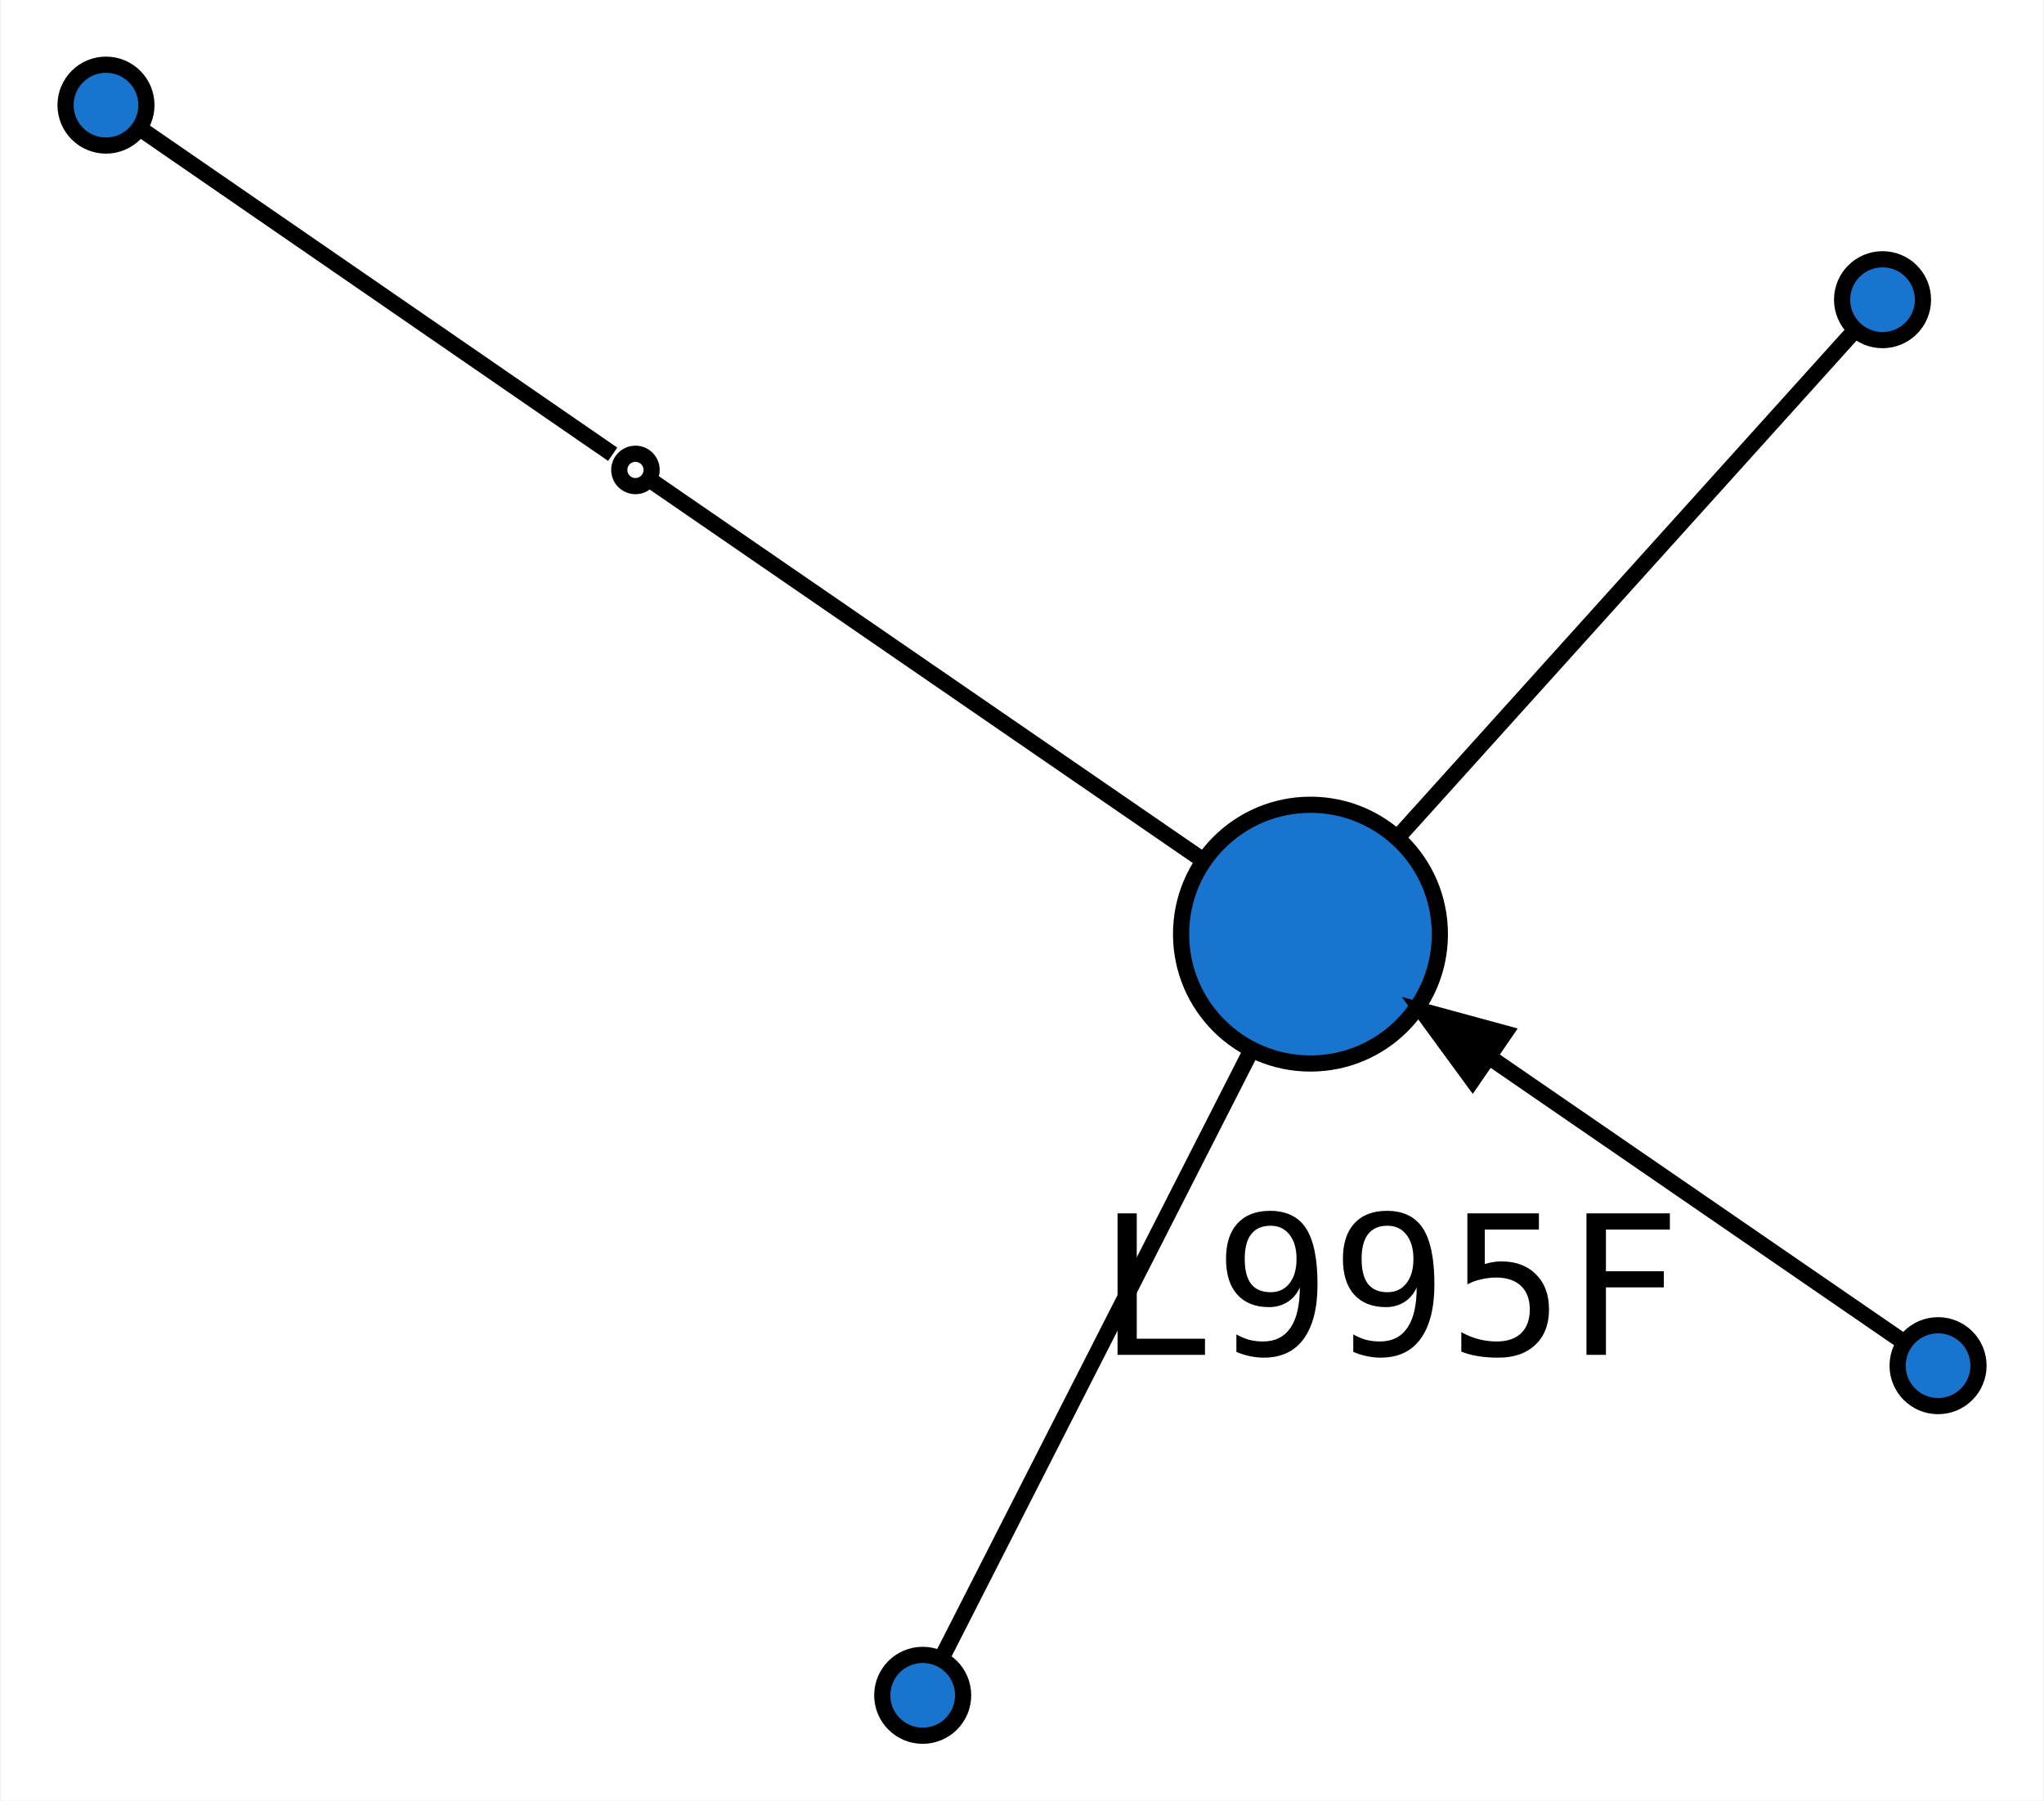
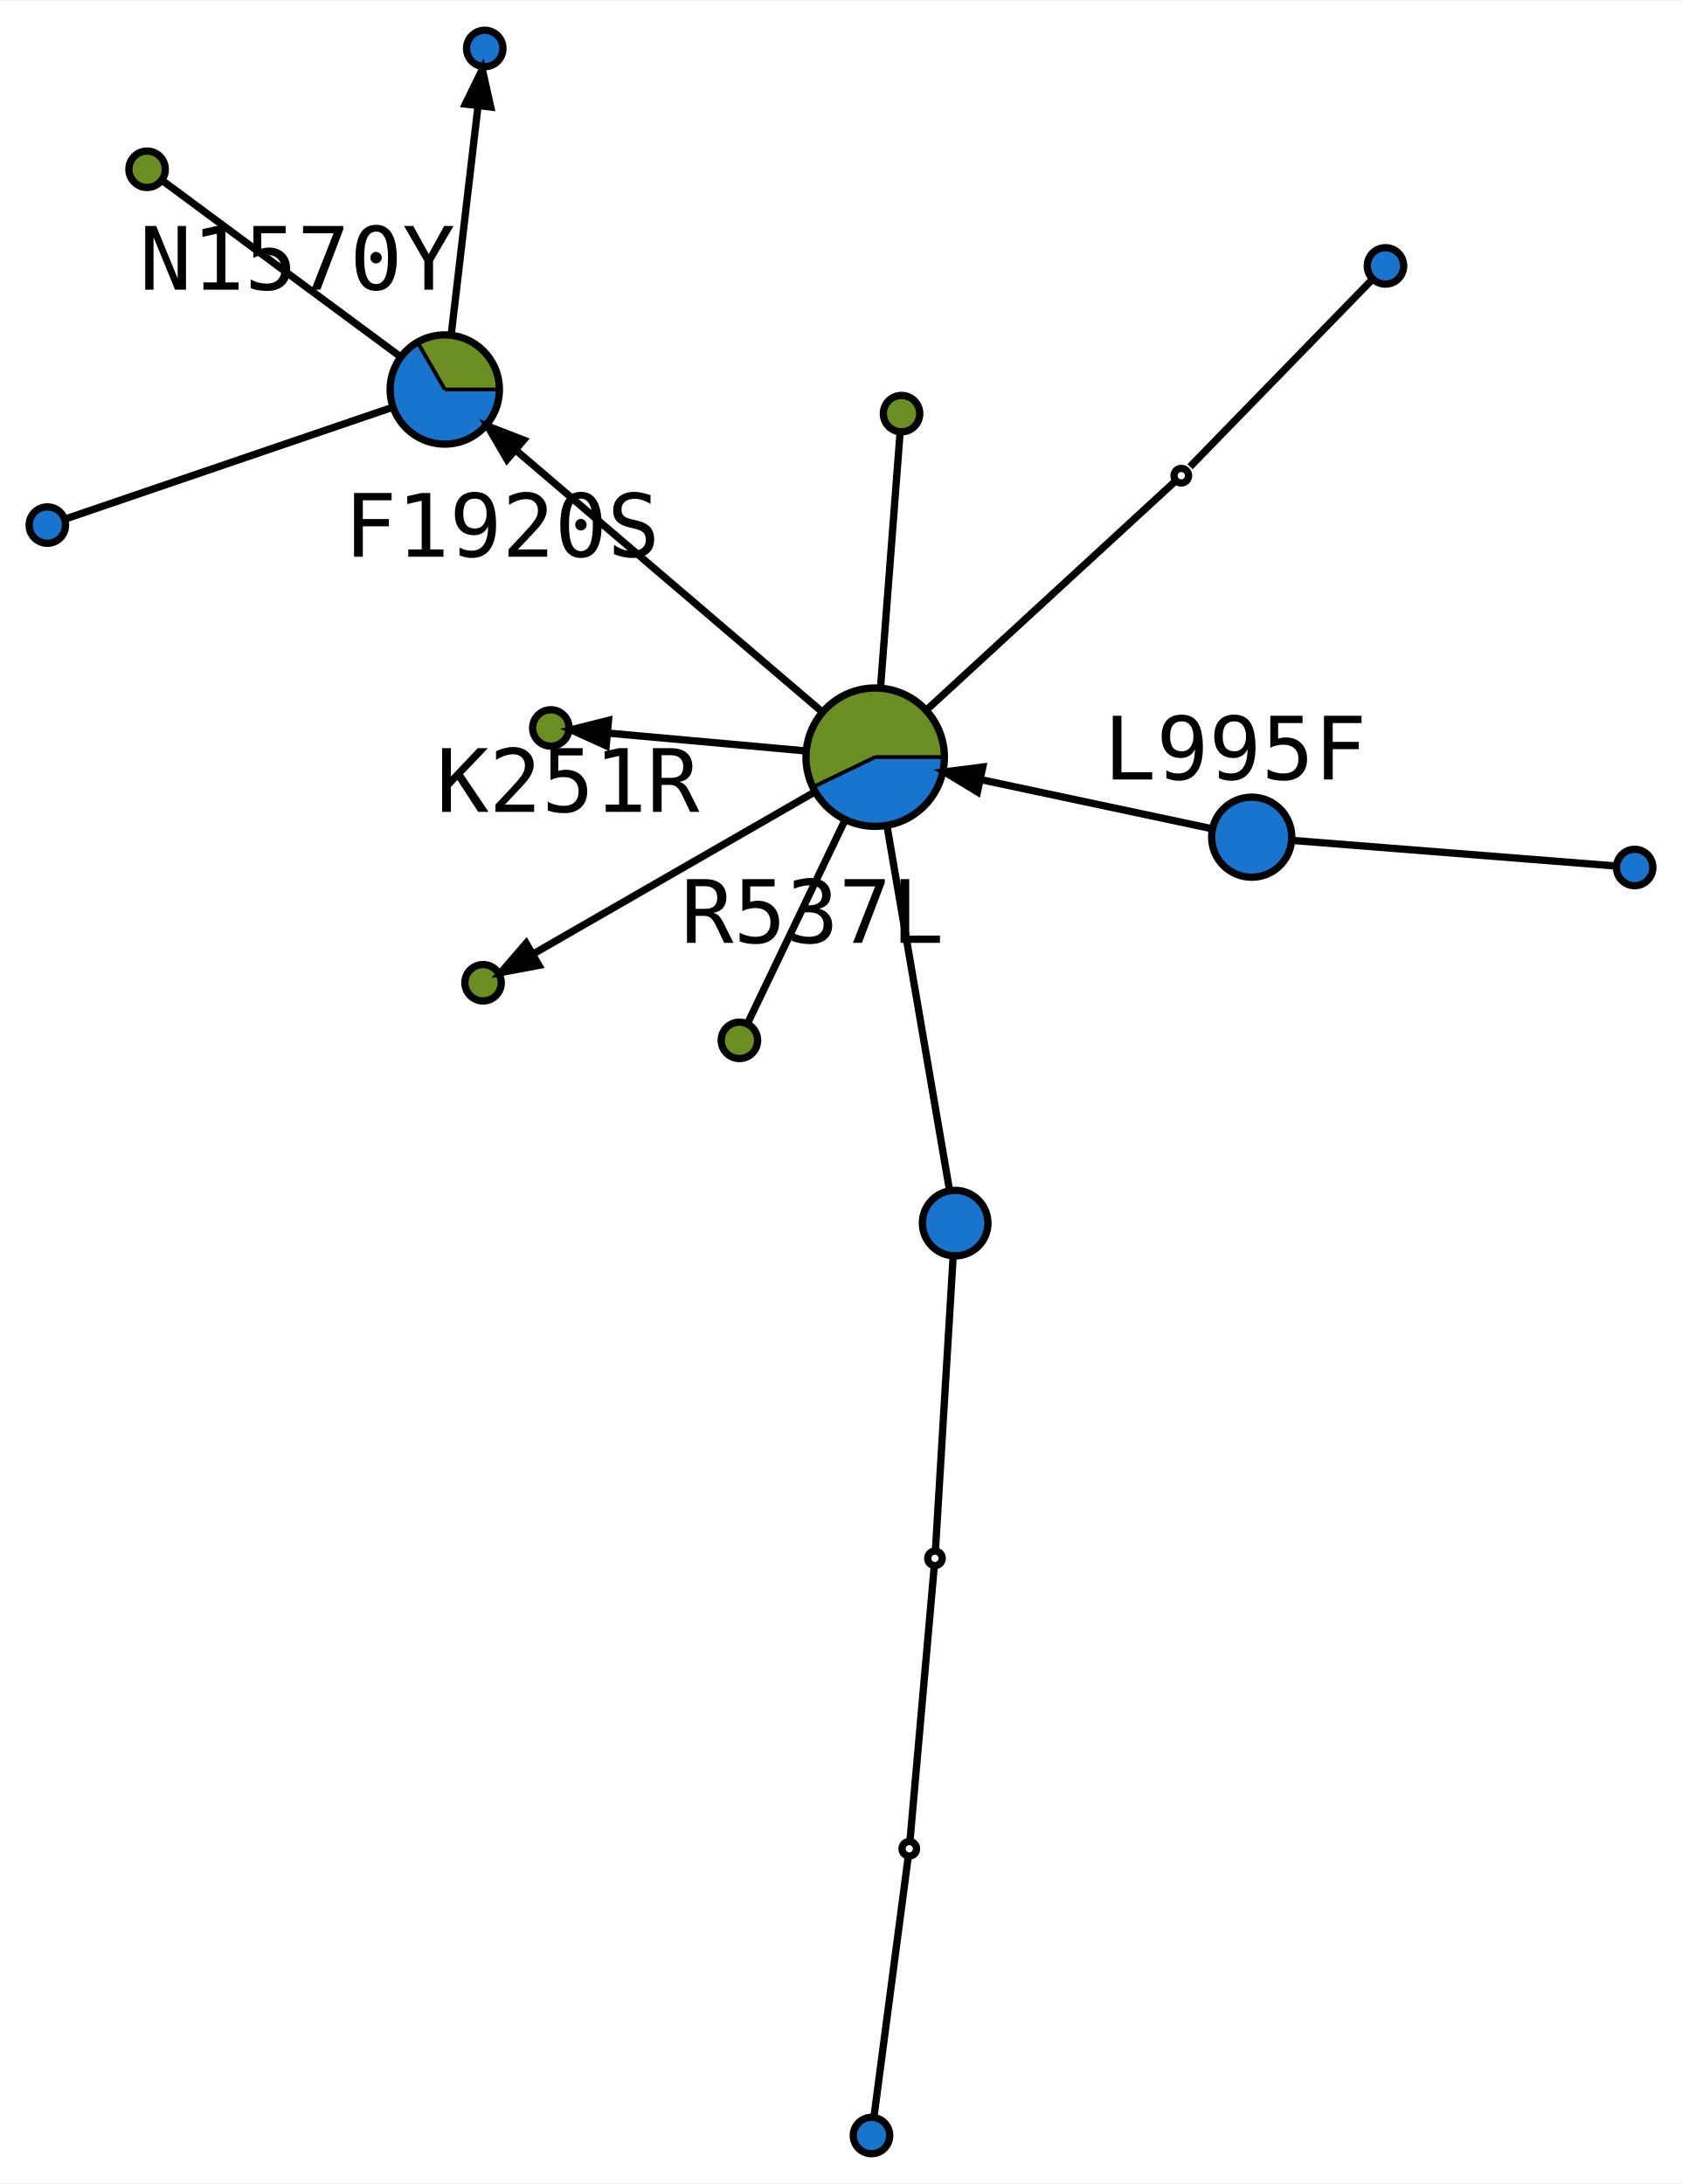
- <svg xmlns="http://www.w3.org/2000/svg" width="126pt" height="111pt" viewBox="0.00 0.00 126.27 111.33">
-   <g id="graph0" class="graph" transform="scale(1 1) rotate(0) translate(74.5933 95.9322)">
-     <polygon fill="white" stroke="none" points="-74.593,15.394 -74.593,-95.932 51.679,-95.932 51.679,15.394 -74.593,15.394" />
+ <svg xmlns="http://www.w3.org/2000/svg" width="231pt" height="300pt" viewBox="0.00 0.00 230.93 299.60">
+   <g id="graph0" class="graph" transform="scale(1 1) rotate(0) translate(71.9456 163.435)">
+     <polygon fill="white" stroke="none" points="-71.946,136.165 -71.946,-163.435 158.985,-163.435 158.985,136.165 -71.946,136.165" />
    <g id="node1" class="node">
-       <ellipse fill="#1874cd" stroke="black" cx="6.377" cy="-38.172" rx="8" ry="8" />
+       <ellipse fill="#1874cd" stroke="black" cx="-5.391" cy="-156.935" rx="2.5" ry="2.5" />
+     </g>
+     <g id="node2" class="node">
+       <path fill="olivedrab" stroke="black" stroke-width="0.5" d="M48.213,-59.614C48.213,-59.614 57.713,-59.614 57.713,-59.614 57.713,-59.969 57.693,-60.324 57.654,-60.677 57.614,-61.031 57.554,-61.381 57.475,-61.728 57.396,-62.074 57.298,-62.416 57.18,-62.751 57.063,-63.087 56.927,-63.415 56.773,-63.736 56.618,-64.056 56.446,-64.367 56.257,-64.668 56.068,-64.969 55.862,-65.259 55.641,-65.537 55.419,-65.815 55.182,-66.08 54.931,-66.331 54.679,-66.582 54.414,-66.82 54.136,-67.041 53.859,-67.263 53.569,-67.468 53.268,-67.657 52.967,-67.847 52.655,-68.019 52.335,-68.173 52.015,-68.327 51.686,-68.463 51.351,-68.581 51.016,-68.698 50.674,-68.796 50.327,-68.876 49.981,-68.954 49.63,-69.014 49.277,-69.054 48.924,-69.094 48.569,-69.114 48.213,-69.114 47.858,-69.114 47.503,-69.094 47.15,-69.054 46.797,-69.014 46.446,-68.954 46.099,-68.876 45.753,-68.796 45.411,-68.698 45.076,-68.581 44.74,-68.463 44.412,-68.327 44.091,-68.173 43.771,-68.019 43.46,-67.847 43.159,-67.657 42.858,-67.468 42.568,-67.263 42.29,-67.041 42.012,-66.82 41.747,-66.582 41.496,-66.331 41.245,-66.08 41.008,-65.815 40.786,-65.537 40.564,-65.259 40.358,-64.969 40.169,-64.668 39.98,-64.367 39.808,-64.056 39.654,-63.736 39.5,-63.415 39.364,-63.087 39.246,-62.751 39.129,-62.416 39.031,-62.074 38.952,-61.728 38.872,-61.381 38.813,-61.031 38.773,-60.677 38.733,-60.324 38.713,-59.969 38.713,-59.614 38.713,-59.258 38.733,-58.903 38.773,-58.55 38.813,-58.197 38.872,-57.846 38.952,-57.5 39.031,-57.153 39.129,-56.811 39.246,-56.476 39.364,-56.141 39.5,-55.812 39.654,-55.492 39.654,-55.492 48.213,-59.614 48.213,-59.614" />
+       <path fill="#1874cd" stroke="black" stroke-width="0.5" d="M48.213,-59.614C48.213,-59.614 39.654,-55.492 39.654,-55.492 39.886,-55.011 40.157,-54.551 40.465,-54.116 40.774,-53.681 41.119,-53.273 41.496,-52.896 41.873,-52.519 42.281,-52.174 42.716,-51.866 43.151,-51.557 43.611,-51.286 44.091,-51.054 44.572,-50.823 45.071,-50.633 45.583,-50.485 46.096,-50.337 46.62,-50.233 47.15,-50.173 47.679,-50.114 48.214,-50.099 48.746,-50.129 49.278,-50.158 49.807,-50.233 50.327,-50.352 50.847,-50.471 51.356,-50.633 51.849,-50.837 52.342,-51.041 52.816,-51.286 53.268,-51.57 53.719,-51.853 54.146,-52.175 54.544,-52.53 54.941,-52.885 55.308,-53.274 55.641,-53.691 55.973,-54.107 56.27,-54.552 56.528,-55.018 56.786,-55.485 57.004,-55.973 57.18,-56.476 57.356,-56.979 57.49,-57.497 57.579,-58.022 57.668,-58.548 57.713,-59.08 57.713,-59.614 57.713,-59.614 48.213,-59.614 48.213,-59.614" />
+       <ellipse fill="none" stroke="black" cx="48.213" cy="-59.614" rx="9.5" ry="9.5" />
    </g>
    <g id="node3" class="node">
-       <ellipse fill="#1874cd" stroke="black" cx="-17.598" cy="8.894" rx="2.5" ry="2.5" />
+       <path fill="olivedrab" stroke="black" stroke-width="0.5" d="M-10.88,-110.103C-10.88,-110.103 -3.38,-110.103 -3.38,-110.103 -3.38,-110.431 -3.401,-110.758 -3.444,-111.082 -3.487,-111.407 -3.551,-111.728 -3.635,-112.044 -3.72,-112.361 -3.826,-112.671 -3.951,-112.973 -4.076,-113.276 -4.221,-113.57 -4.385,-113.853 -4.548,-114.137 -4.73,-114.409 -4.93,-114.669 -5.129,-114.929 -5.345,-115.175 -5.577,-115.407 -5.808,-115.638 -6.054,-115.854 -6.314,-116.053 -6.574,-116.253 -6.846,-116.435 -7.13,-116.598 -7.413,-116.762 -7.707,-116.907 -8.01,-117.032 -8.312,-117.158 -8.623,-117.263 -8.939,-117.348 -9.255,-117.432 -9.576,-117.496 -9.901,-117.539 -10.226,-117.582 -10.553,-117.603 -10.88,-117.603 -11.207,-117.603 -11.534,-117.582 -11.859,-117.539 -12.183,-117.496 -12.505,-117.432 -12.821,-117.348 -13.137,-117.263 -13.448,-117.158 -13.75,-117.032 -14.053,-116.907 -14.346,-116.762 -14.63,-116.598 -14.63,-116.598 -10.88,-110.103 -10.88,-110.103" />
+       <path fill="#1874cd" stroke="black" stroke-width="0.5" d="M-10.88,-110.103C-10.88,-110.103 -14.63,-116.598 -14.63,-116.598 -14.913,-116.435 -15.186,-116.253 -15.446,-116.053 -15.705,-115.854 -15.952,-115.638 -16.183,-115.407 -16.415,-115.175 -16.631,-114.929 -16.83,-114.669 -17.029,-114.409 -17.211,-114.137 -17.375,-113.853 -17.539,-113.57 -17.684,-113.276 -17.809,-112.973 -17.934,-112.671 -18.04,-112.361 -18.124,-112.044 -18.209,-111.728 -18.273,-111.407 -18.316,-111.082 -18.358,-110.758 -18.38,-110.431 -18.38,-110.103 -18.38,-109.776 -18.358,-109.449 -18.316,-109.124 -18.273,-108.8 -18.209,-108.478 -18.124,-108.162 -18.04,-107.846 -17.934,-107.536 -17.809,-107.233 -17.684,-106.931 -17.539,-106.637 -17.375,-106.353 -17.211,-106.07 -17.029,-105.797 -16.83,-105.538 -16.631,-105.278 -16.415,-105.031 -16.183,-104.8 -15.952,-104.568 -15.705,-104.352 -15.446,-104.153 -15.186,-103.954 -14.913,-103.772 -14.63,-103.608 -14.346,-103.444 -14.053,-103.299 -13.75,-103.174 -13.448,-103.049 -13.137,-102.944 -12.821,-102.859 -12.505,-102.774 -12.183,-102.71 -11.859,-102.667 -11.534,-102.625 -11.207,-102.603 -10.88,-102.603 -10.553,-102.603 -10.226,-102.625 -9.901,-102.667 -9.576,-102.71 -9.255,-102.774 -8.939,-102.859 -8.623,-102.944 -8.312,-103.049 -8.01,-103.174 -7.707,-103.299 -7.413,-103.444 -7.13,-103.608 -6.846,-103.772 -6.574,-103.954 -6.314,-104.153 -6.054,-104.352 -5.808,-104.568 -5.577,-104.8 -5.345,-105.031 -5.129,-105.278 -4.93,-105.538 -4.73,-105.797 -4.548,-106.07 -4.385,-106.353 -4.221,-106.637 -4.076,-106.931 -3.951,-107.233 -3.826,-107.536 -3.72,-107.846 -3.635,-108.162 -3.551,-108.478 -3.487,-108.8 -3.444,-109.124 -3.401,-109.449 -3.38,-109.776 -3.38,-110.103 -3.38,-110.103 -10.88,-110.103 -10.88,-110.103" />
+       <ellipse fill="none" stroke="black" cx="-10.88" cy="-110.103" rx="7.5" ry="7.5" />
    </g>
    <g id="edge2" class="edge">
-       <path fill="none" stroke="black" d="M2.631,-30.818C-2.848,-20.062 -12.778,-0.568 -16.309,6.364" />
+       <path fill="none" stroke="black" d="M40.967,-65.805C30.427,-74.81 10.835,-91.55 -1.014,-101.674" />
+       <polygon fill="black" stroke="black" points="-2.333,-100.499 -4.998,-105.078 -0.06,-103.16 -2.333,-100.499" />
+       <text text-anchor="middle" x="-3.023" y="-87.139" font-family="monospace" font-size="12.00">F1920S</text>
    </g>
    <g id="node5" class="node">
-       <ellipse fill="#1874cd" stroke="black" cx="41.746" cy="-77.401" rx="2.5" ry="2.5" />
+       <ellipse fill="olivedrab" stroke="black" cx="29.573" cy="-20.728" rx="2.5" ry="2.5" />
+     </g>
+     <g id="edge4" class="edge">
+       <path fill="none" stroke="black" d="M44.076,-50.984C39.786,-42.034 33.347,-28.602 30.735,-23.153" />
+     </g>
+     <g id="node7" class="node">
+       <ellipse fill="olivedrab" stroke="black" cx="3.682" cy="-63.626" rx="2.5" ry="2.5" />
    </g>
    <g id="edge5" class="edge">
-       <path fill="none" stroke="black" d="M11.903,-44.301C19.986,-53.266 34.635,-69.514 39.845,-75.292" />
+       <path fill="none" stroke="black" d="M38.33,-60.504C30.323,-61.226 19.183,-62.23 11.717,-62.902" />
+       <polygon fill="black" stroke="black" points="11.282,-61.184 6.459,-63.376 11.596,-64.67 11.282,-61.184" />
+       <text text-anchor="middle" x="6.024" y="-52.103" font-family="monospace" font-size="12.00">K251R</text>
+     </g>
+     <g id="node9" class="node">
+       <ellipse fill="#1874cd" stroke="black" cx="59.194" cy="4.369" rx="4.5" ry="4.5" />
+     </g>
+     <g id="edge6" class="edge">
+       <path fill="none" stroke="black" d="M49.834,-50.173C52.22,-36.268 56.59,-10.8 58.388,-0.323" />
+     </g>
+     <g id="node13" class="node">
+       <ellipse fill="olivedrab" stroke="black" cx="-5.622" cy="-28.637" rx="2.5" ry="2.5" />
+     </g>
+     <g id="edge9" class="edge">
+       <path fill="none" stroke="black" d="M39.801,-54.773C29.222,-48.686 11.25,-38.345 1.381,-32.666" />
+       <polygon fill="black" stroke="black" points="2.037,-31.025 -3.169,-30.048 0.292,-34.059 2.037,-31.025" />
+       <text text-anchor="middle" x="39.591" y="-34.12" font-family="monospace" font-size="12.00">R537L</text>
+     </g>
+     <g id="node14" class="node">
+       <ellipse fill="olivedrab" stroke="black" cx="51.831" cy="-106.791" rx="2.5" ry="2.5" />
+     </g>
+     <g id="edge10" class="edge">
+       <path fill="none" stroke="black" d="M48.945,-69.161C49.788,-80.146 51.12,-97.519 51.626,-104.124" />
+     </g>
+     <g id="node15" class="node">
+       <ellipse fill="white" stroke="black" cx="90.239" cy="-98.266" rx="1" ry="1" />
+     </g>
+     <g id="edge7" class="edge">
+       <path fill="none" stroke="black" d="M55.533,-66.346C66.069,-76.036 84.738,-93.207 89.241,-97.348" />
+     </g>
+     <g id="edge1" class="edge">
+       <path fill="none" stroke="black" d="M-9.973,-117.837C-8.964,-126.449 -7.341,-140.299 -6.321,-148.995" />
+       <polygon fill="black" stroke="black" points="-8.048,-149.301 -5.727,-154.063 -4.571,-148.893 -8.048,-149.301" />
+       <text text-anchor="middle" x="-31.147" y="-123.816" font-family="monospace" font-size="12.00">N1570Y</text>
    </g>
    <g id="node6" class="node">
-       <ellipse fill="white" stroke="black" cx="-35.358" cy="-66.875" rx="1" ry="1" />
+       <ellipse fill="olivedrab" stroke="black" cx="-51.751" cy="-140.345" rx="2.5" ry="2.5" />
+     </g>
+     <g id="edge11" class="edge">
+       <path fill="none" stroke="black" d="M-16.91,-114.566C-26.148,-121.401 -43.374,-134.147 -49.51,-138.687" />
+     </g>
+     <g id="node8" class="node">
+       <ellipse fill="#1874cd" stroke="black" cx="-65.446" cy="-91.484" rx="2.5" ry="2.5" />
+     </g>
+     <g id="edge12" class="edge">
+       <path fill="none" stroke="black" d="M-18.013,-107.669C-30.262,-103.489 -54.752,-95.132 -62.809,-92.383" />
+     </g>
+     <g id="node4" class="node">
+       <ellipse fill="#1874cd" stroke="black" cx="99.907" cy="-48.627" rx="5.5" ry="5.5" />
    </g>
    <g id="edge3" class="edge">
-       <path fill="none" stroke="black" d="M-0.515,-42.911C-10.887,-50.045 -29.785,-63.042 -34.347,-66.18" />
+       <path fill="none" stroke="black" d="M94.375,-49.803C86.923,-51.386 73.383,-54.264 62.888,-56.495" />
+       <polygon fill="black" stroke="black" points="62.252,-54.841 57.725,-57.592 62.98,-58.264 62.252,-54.841" />
+       <text text-anchor="middle" x="97.632" y="-56.549" font-family="monospace" font-size="12.00">L995F</text>
    </g>
-     <g id="node2" class="node">
-       <ellipse fill="#1874cd" stroke="black" cx="45.179" cy="-11.488" rx="2.5" ry="2.5" />
+     <g id="node10" class="node">
+       <ellipse fill="#1874cd" stroke="black" cx="152.485" cy="-44.464" rx="2.5" ry="2.5" />
    </g>
-     <g id="edge1" class="edge">
-       <path fill="none" stroke="black" d="M43.093,-12.923C38.331,-16.198 26.38,-24.416 17.396,-30.594" />
-       <polygon fill="black" stroke="black" points="16.398,-29.157 13.269,-33.432 18.381,-32.041 16.398,-29.157" />
-       <text text-anchor="middle" x="11.244" y="-12.158" font-family="monospace" font-size="12.00">L995F</text>
+     <g id="edge13" class="edge">
+       <path fill="none" stroke="black" d="M105.534,-48.181C116.766,-47.292 141.594,-45.326 149.796,-44.677" />
    </g>
-     <g id="node4" class="node">
-       <ellipse fill="#1874cd" stroke="black" cx="-68.093" cy="-89.432" rx="2.5" ry="2.5" />
+     <g id="node16" class="node">
+       <ellipse fill="white" stroke="black" cx="56.419" cy="50.4" rx="1" ry="1" />
    </g>
-     <g id="edge4" class="edge">
-       <path fill="none" stroke="black" d="M-36.765,-67.844C-41.856,-71.352 -59.356,-83.411 -65.739,-87.81" />
+     <g id="edge14" class="edge">
+       <path fill="none" stroke="black" d="M58.917,8.951C58.303,19.139 56.851,43.232 56.497,49.096" />
+     </g>
+     <g id="node11" class="node">
+       <ellipse fill="#1874cd" stroke="black" cx="118.271" cy="-127.076" rx="2.5" ry="2.5" />
+     </g>
+     <g id="node12" class="node">
+       <ellipse fill="#1874cd" stroke="black" cx="47.706" cy="129.665" rx="2.5" ry="2.5" />
+     </g>
+     <g id="edge8" class="edge">
+       <path fill="none" stroke="black" d="M91.443,-99.504C95.803,-103.984 110.789,-119.386 116.255,-125.004" />
+     </g>
+     <g id="node17" class="node">
+       <ellipse fill="white" stroke="black" cx="52.893" cy="90.286" rx="1" ry="1" />
+     </g>
+     <g id="edge15" class="edge">
+       <path fill="none" stroke="black" d="M56.301,51.727C55.766,57.783 53.558,82.762 53.014,88.913" />
+     </g>
+     <g id="edge16" class="edge">
+       <path fill="none" stroke="black" d="M52.721,91.596C51.975,97.254 49.025,119.648 48.033,127.179" />
    </g>
  </g>
</svg>
